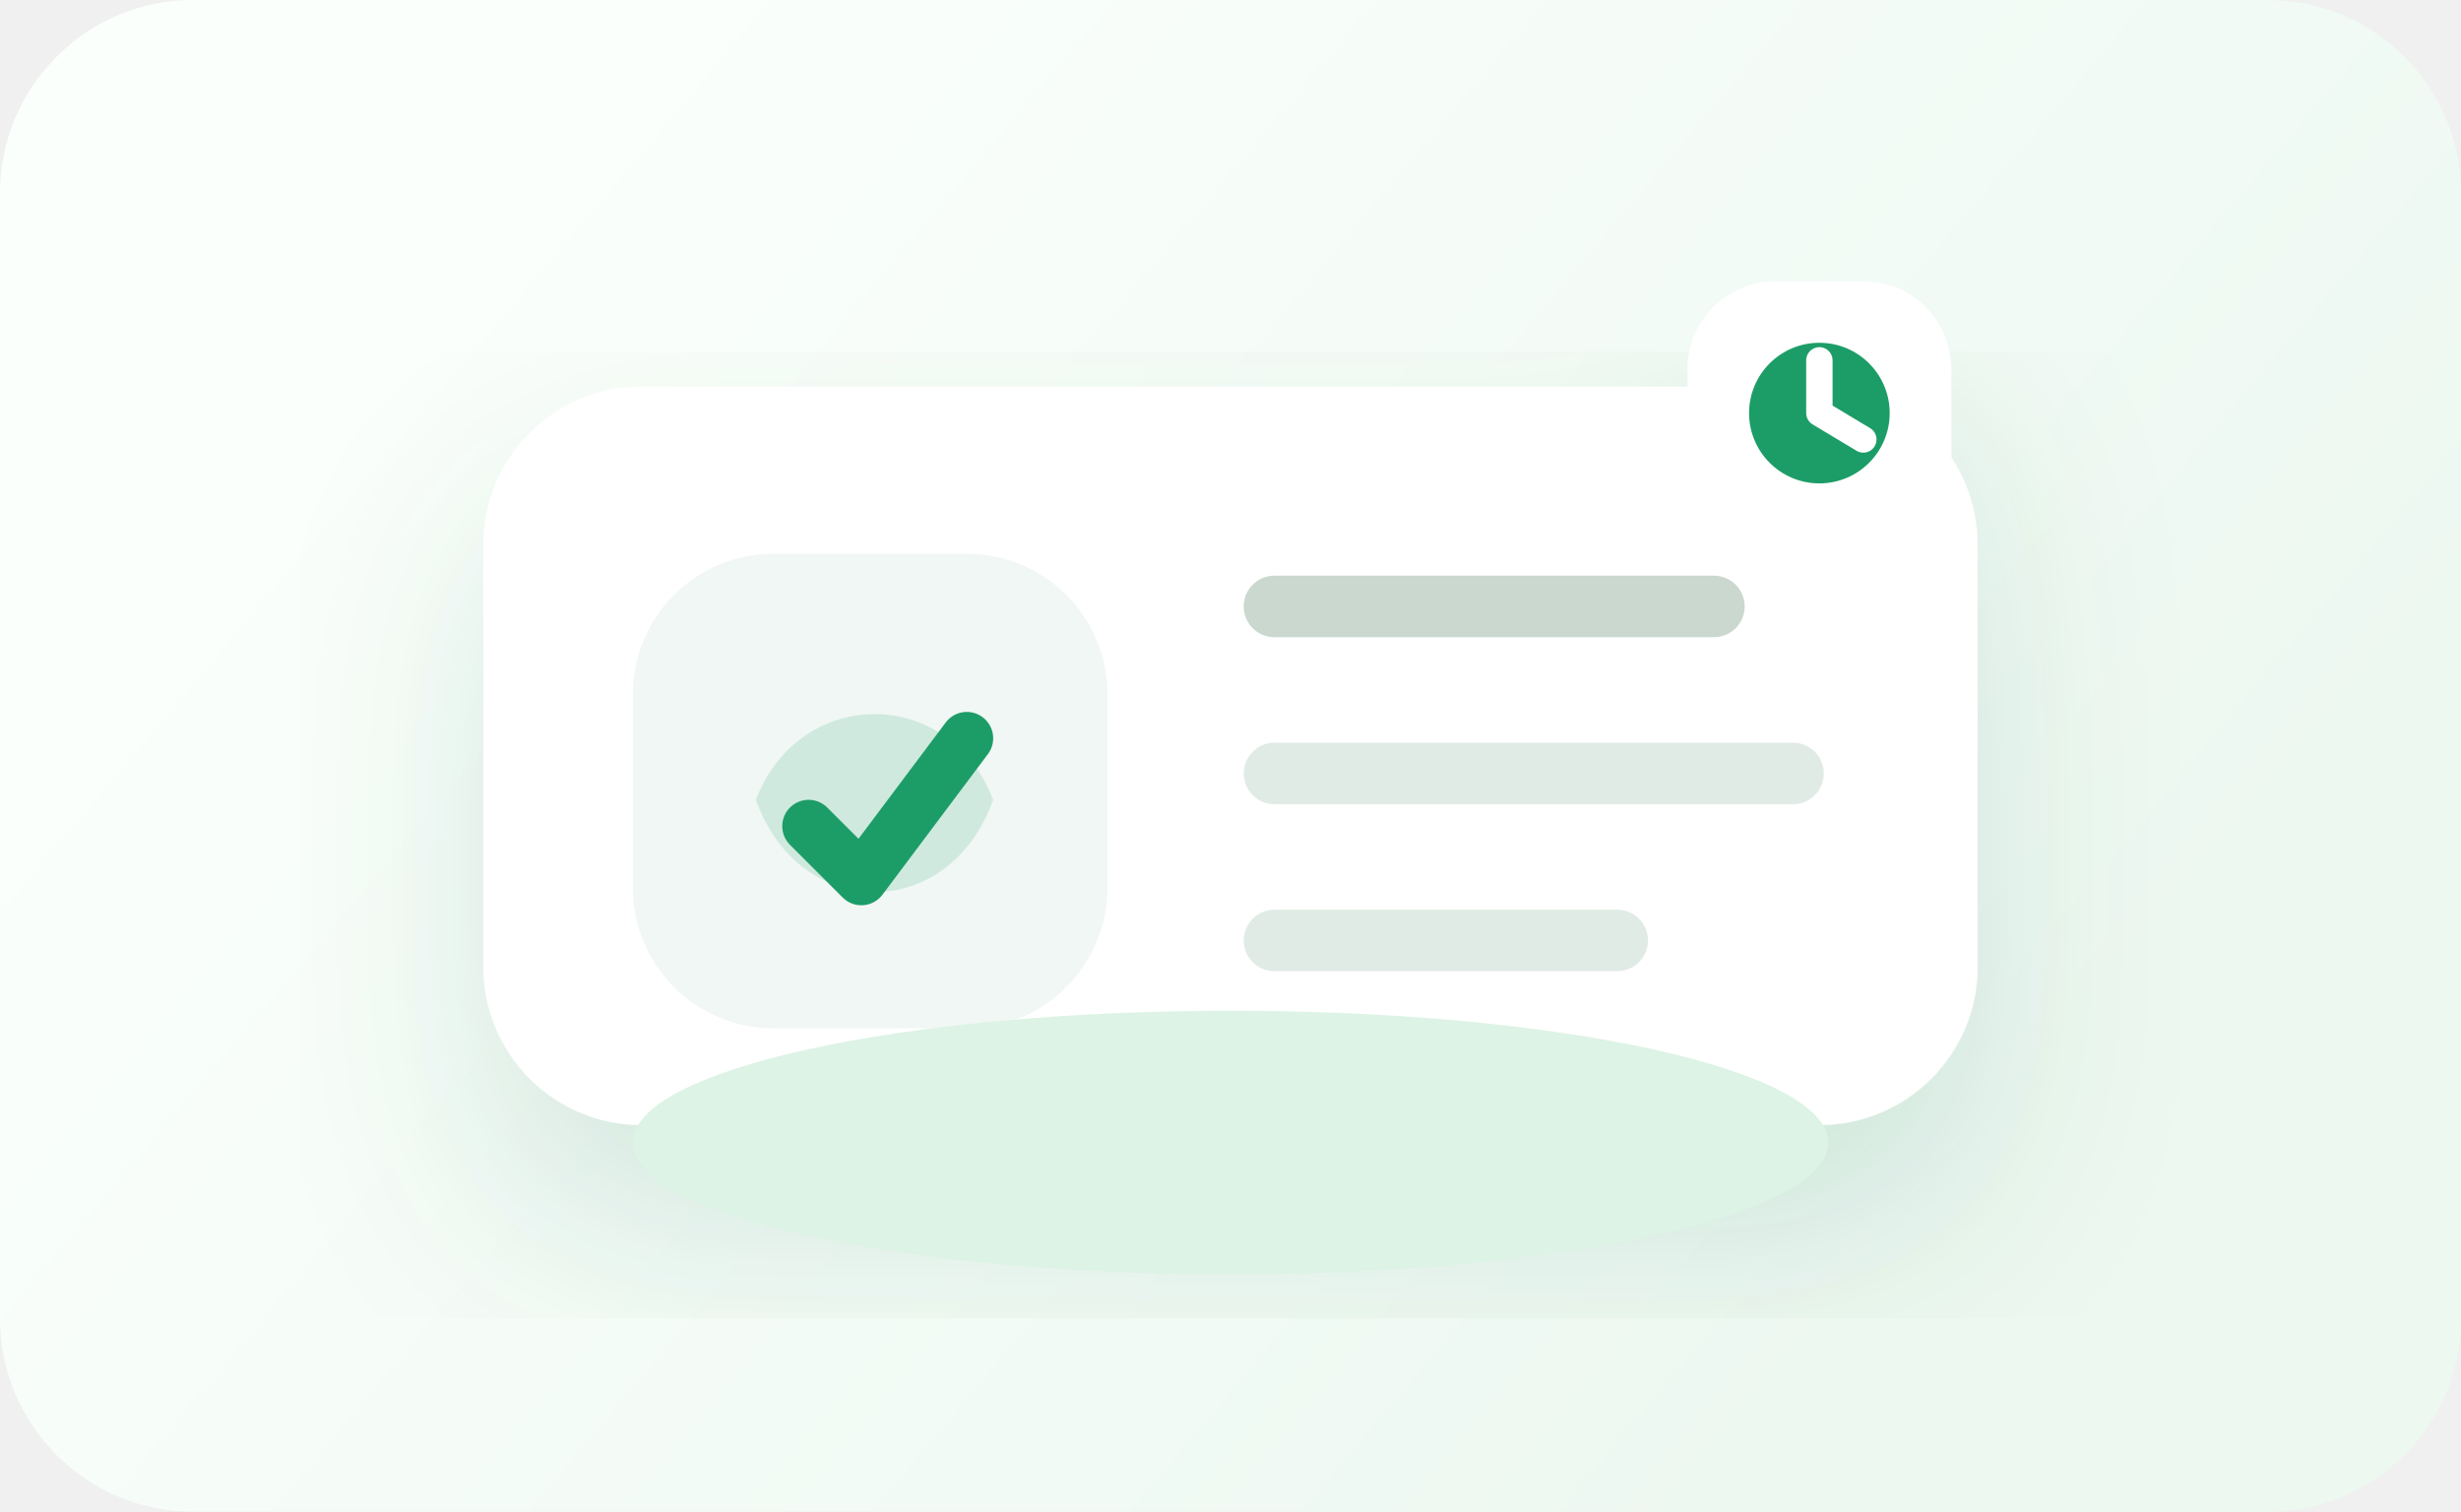
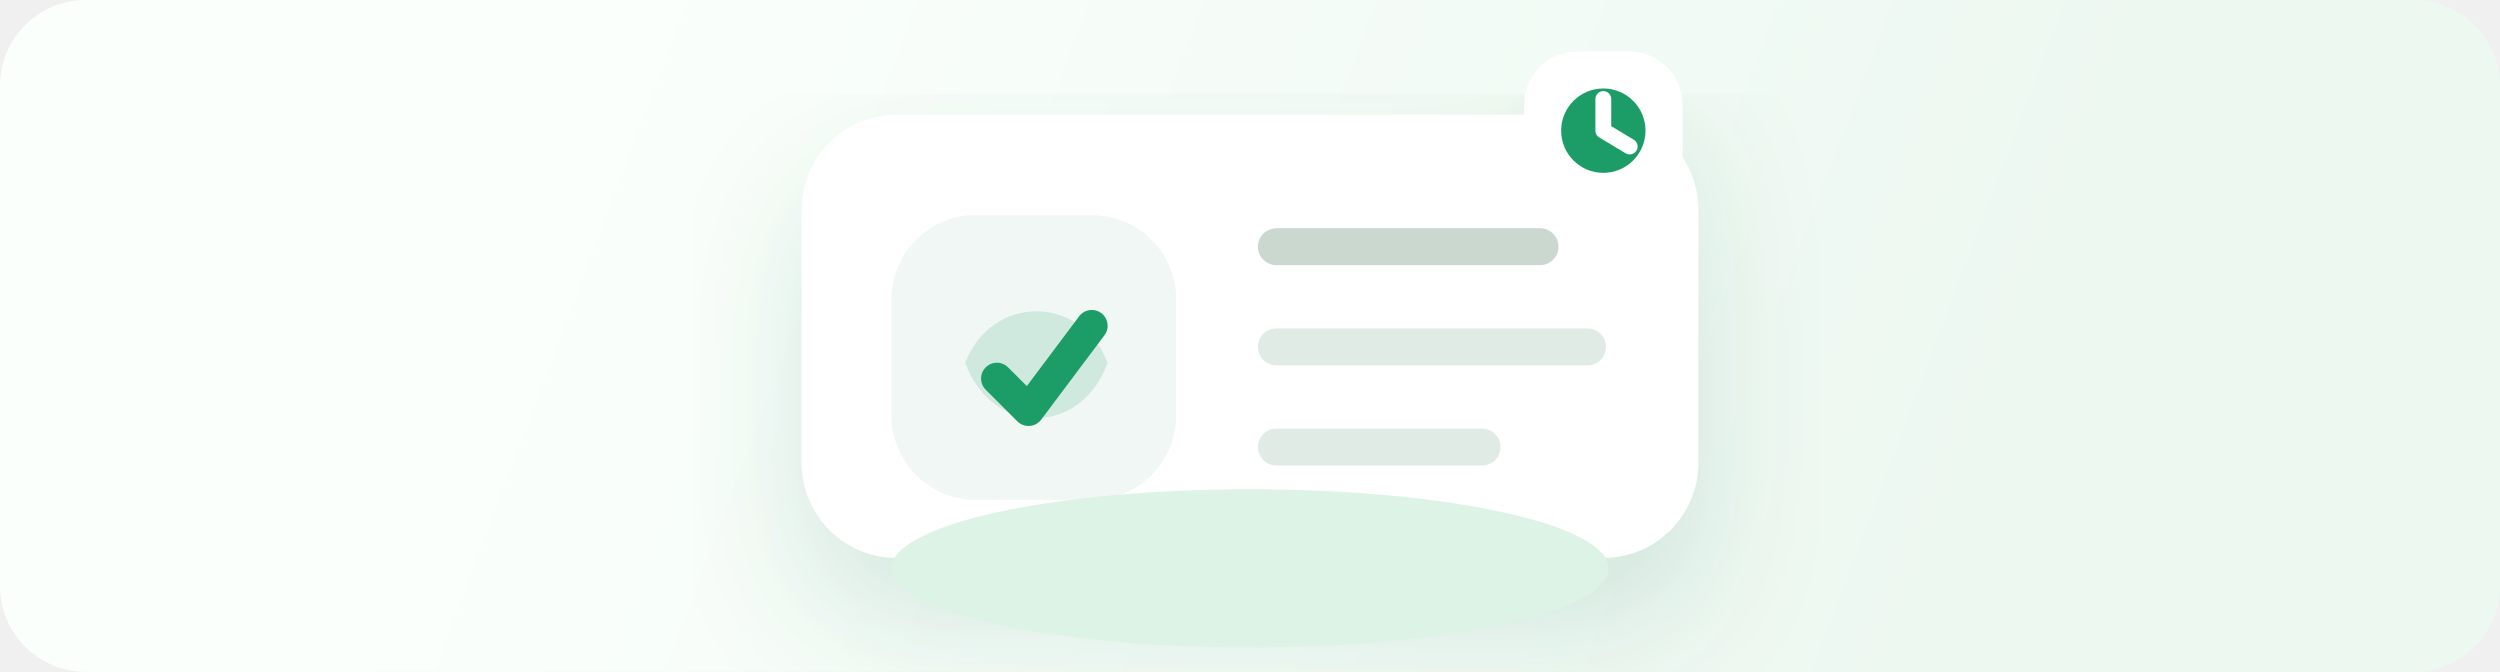
- <svg xmlns="http://www.w3.org/2000/svg" width="280" height="172" viewBox="0 0 280 172" fill="none">
+ <svg xmlns="http://www.w3.org/2000/svg" width="640" height="172" viewBox="0 0 640 172" fill="none">
  <defs>
-     <linearGradient id="backgroundBg" x1="53" y1="18" x2="213" y2="153" gradientUnits="userSpaceOnUse">
+     <linearGradient id="backgroundBg" x1="140" y1="18" x2="500" y2="154" gradientUnits="userSpaceOnUse">
      <stop stop-color="#FBFFFC" />
      <stop offset="1" stop-color="#EDF8F1" />
    </linearGradient>
    <filter id="backgroundShadow" x="34" y="28" width="214" height="122" filterUnits="userSpaceOnUse" color-interpolation-filters="sRGB">
      <feDropShadow dx="0" dy="12" stdDeviation="12" flood-color="#167146" flood-opacity=".14" />
    </filter>
  </defs>
-   <rect width="280" height="172" rx="22" fill="url(#backgroundBg)" />
-   <g filter="url(#backgroundShadow)">
-     <rect x="55" y="44" width="170" height="84" rx="18" fill="white" />
-     <rect x="72" y="63" width="54" height="54" rx="16" fill="#F1F7F4" />
-     <path d="M86 91C91 78 108 78 113 91C108 105 91 105 86 91Z" fill="#1F9D68" fill-opacity=".16" />
-     <path d="M92 94L98 100L110 84" stroke="#1F9D68" stroke-width="6" stroke-linecap="round" stroke-linejoin="round" />
-     <path d="M145 69H195" stroke="#CAD8CF" stroke-width="7" stroke-linecap="round" />
-     <path d="M145 88H204" stroke="#E1EBE5" stroke-width="7" stroke-linecap="round" />
-     <path d="M145 107H184" stroke="#E1EBE5" stroke-width="7" stroke-linecap="round" />
-     <rect x="192" y="32" width="30" height="30" rx="10" fill="#FFFFFF" />
-     <circle cx="207" cy="47" r="8" fill="#1F9D68" />
-     <path d="M207 41V47L212 50" stroke="white" stroke-width="3" stroke-linecap="round" stroke-linejoin="round" />
+   <rect width="640" height="172" rx="22" fill="url(#backgroundBg)" />
+   <g transform="translate(131 -30) scale(1.35)">
+     <g filter="url(#backgroundShadow)">
+       <rect x="55" y="44" width="170" height="84" rx="18" fill="white" />
+       <rect x="72" y="63" width="54" height="54" rx="16" fill="#F1F7F4" />
+       <path d="M86 91C91 78 108 78 113 91C108 105 91 105 86 91Z" fill="#1F9D68" fill-opacity=".16" />
+       <path d="M92 94L98 100L110 84" stroke="#1F9D68" stroke-width="6" stroke-linecap="round" stroke-linejoin="round" />
+       <path d="M145 69H195" stroke="#CAD8CF" stroke-width="7" stroke-linecap="round" />
+       <path d="M145 88H204" stroke="#E1EBE5" stroke-width="7" stroke-linecap="round" />
+       <path d="M145 107H184" stroke="#E1EBE5" stroke-width="7" stroke-linecap="round" />
+       <rect x="192" y="32" width="30" height="30" rx="10" fill="#FFFFFF" />
+       <circle cx="207" cy="47" r="8" fill="#1F9D68" />
+       <path d="M207 41V47L212 50" stroke="white" stroke-width="3" stroke-linecap="round" stroke-linejoin="round" />
+     </g>
+     <path d="M140 145C177.555 145 208 138.284 208 130C208 121.716 177.555 115 140 115C102.445 115 72 121.716 72 130C72 138.284 102.445 145 140 145Z" fill="#DDF3E5" />
  </g>
-   <path d="M140 145C177.555 145 208 138.284 208 130C208 121.716 177.555 115 140 115C102.445 115 72 121.716 72 130C72 138.284 102.445 145 140 145Z" fill="#DDF3E5" />
</svg>
